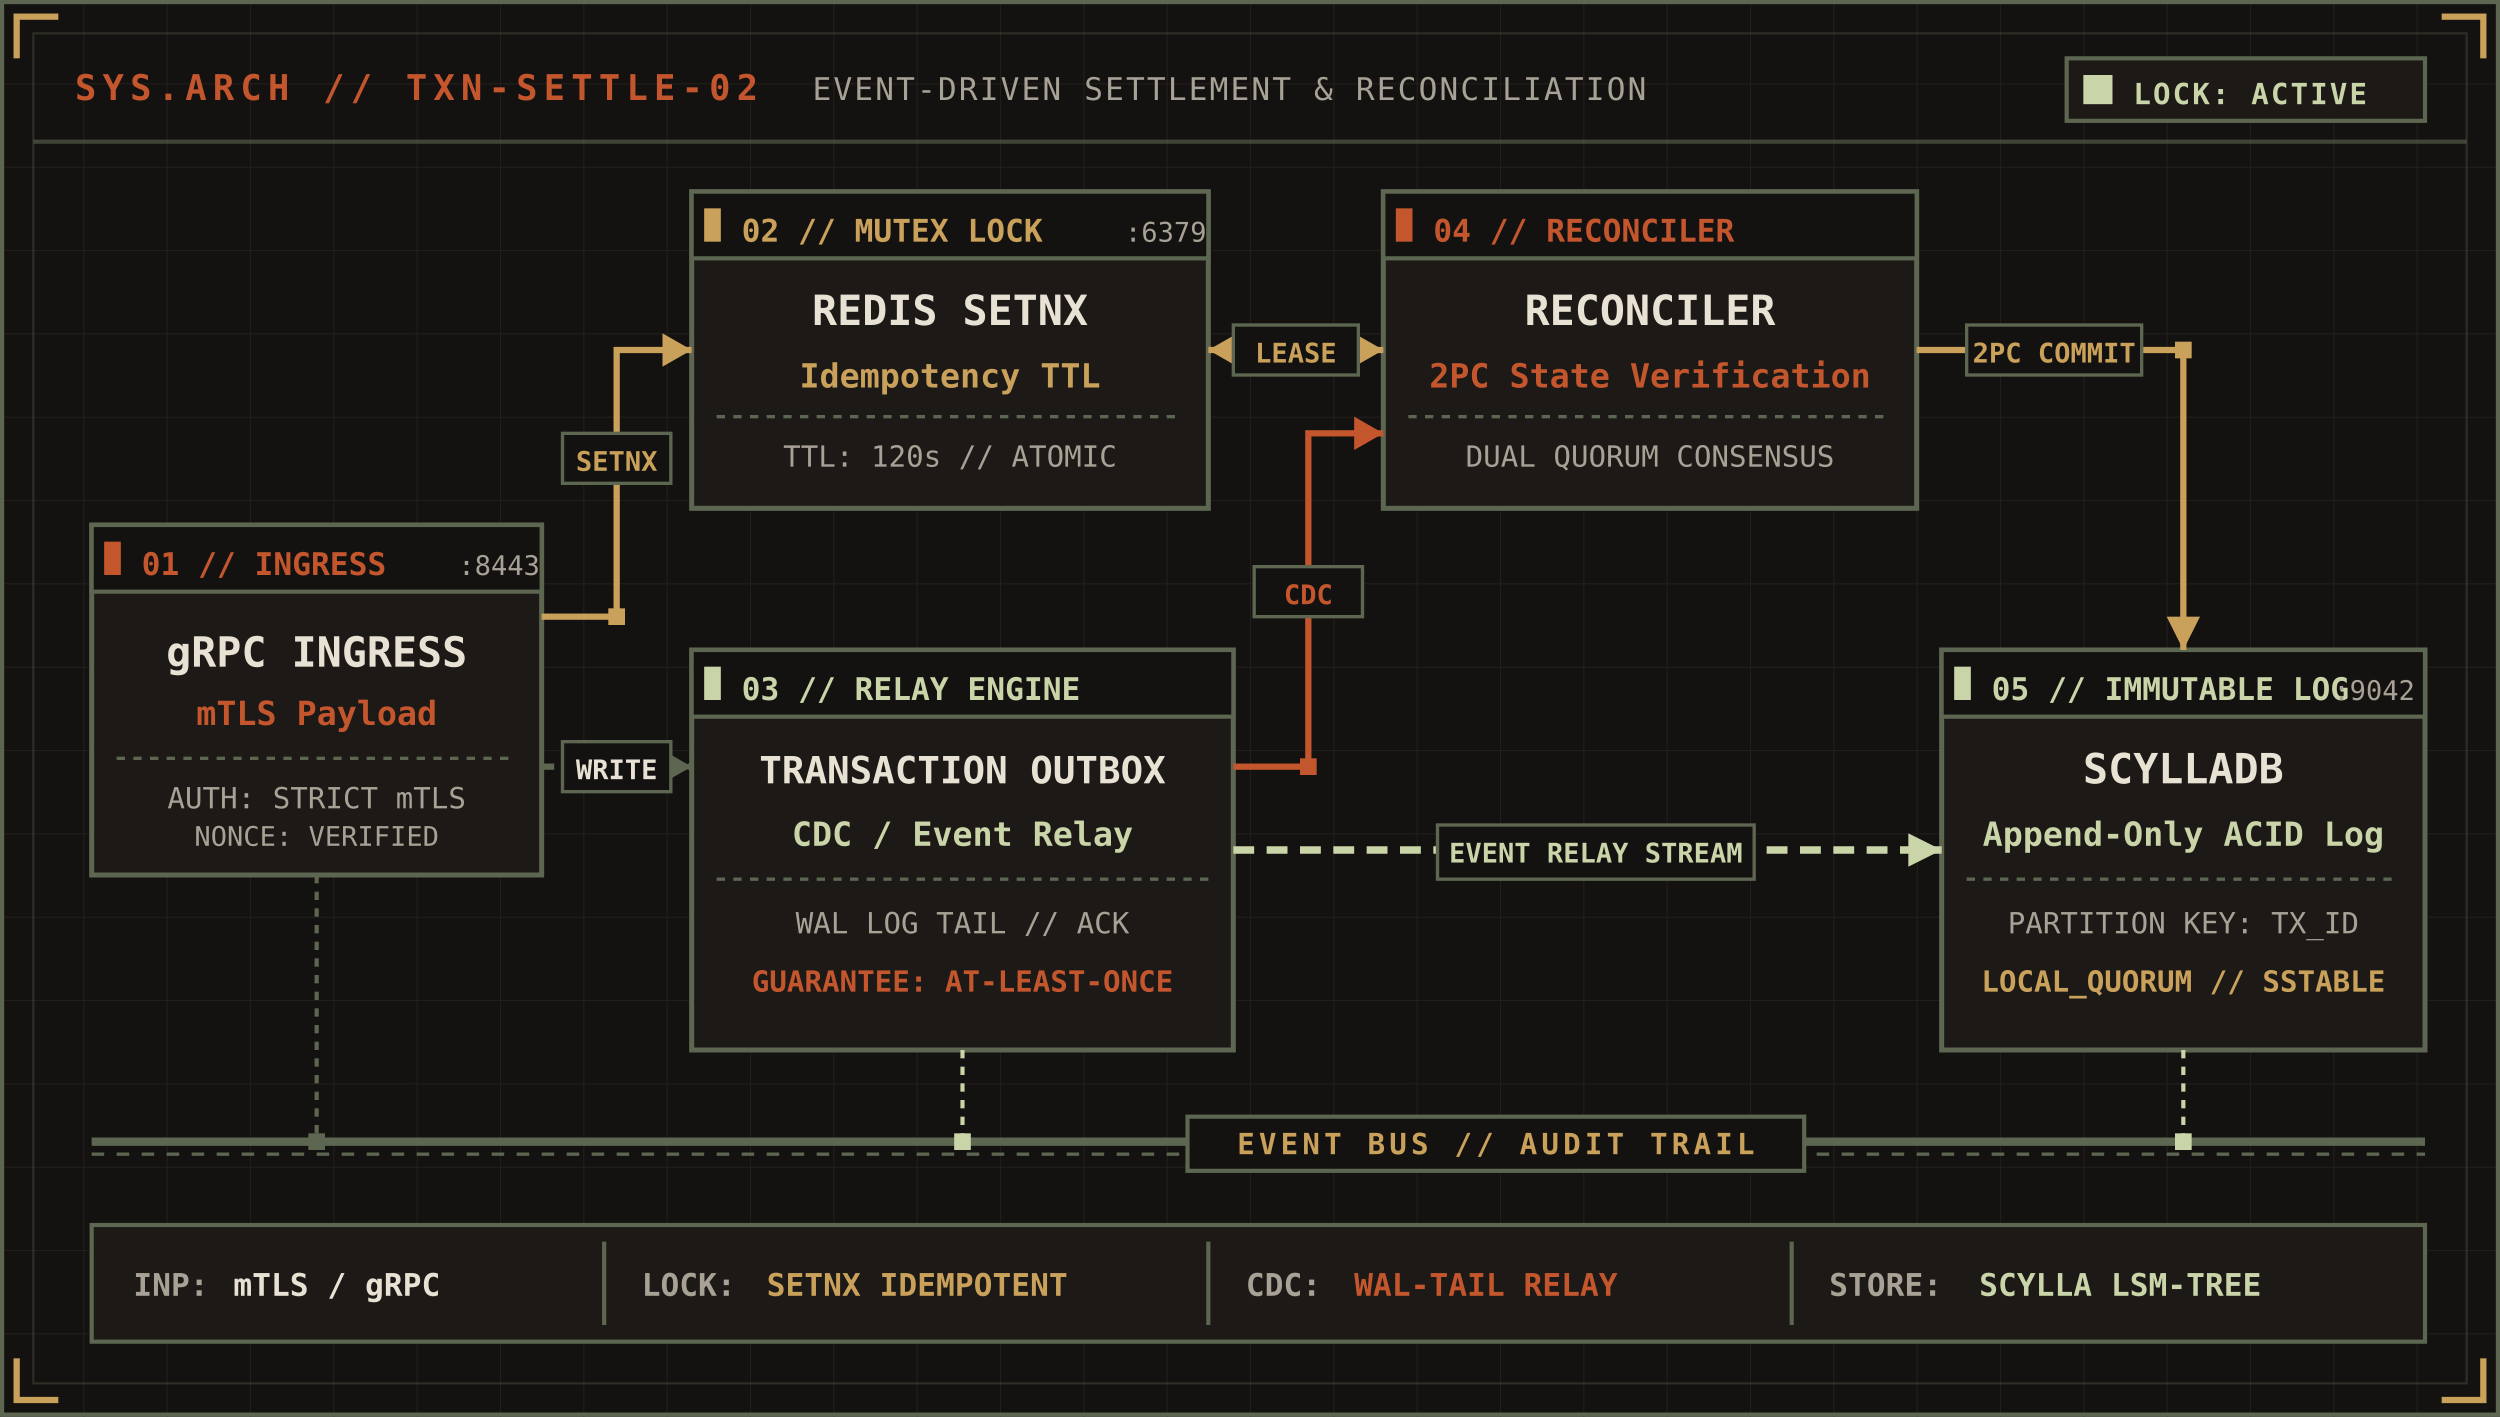
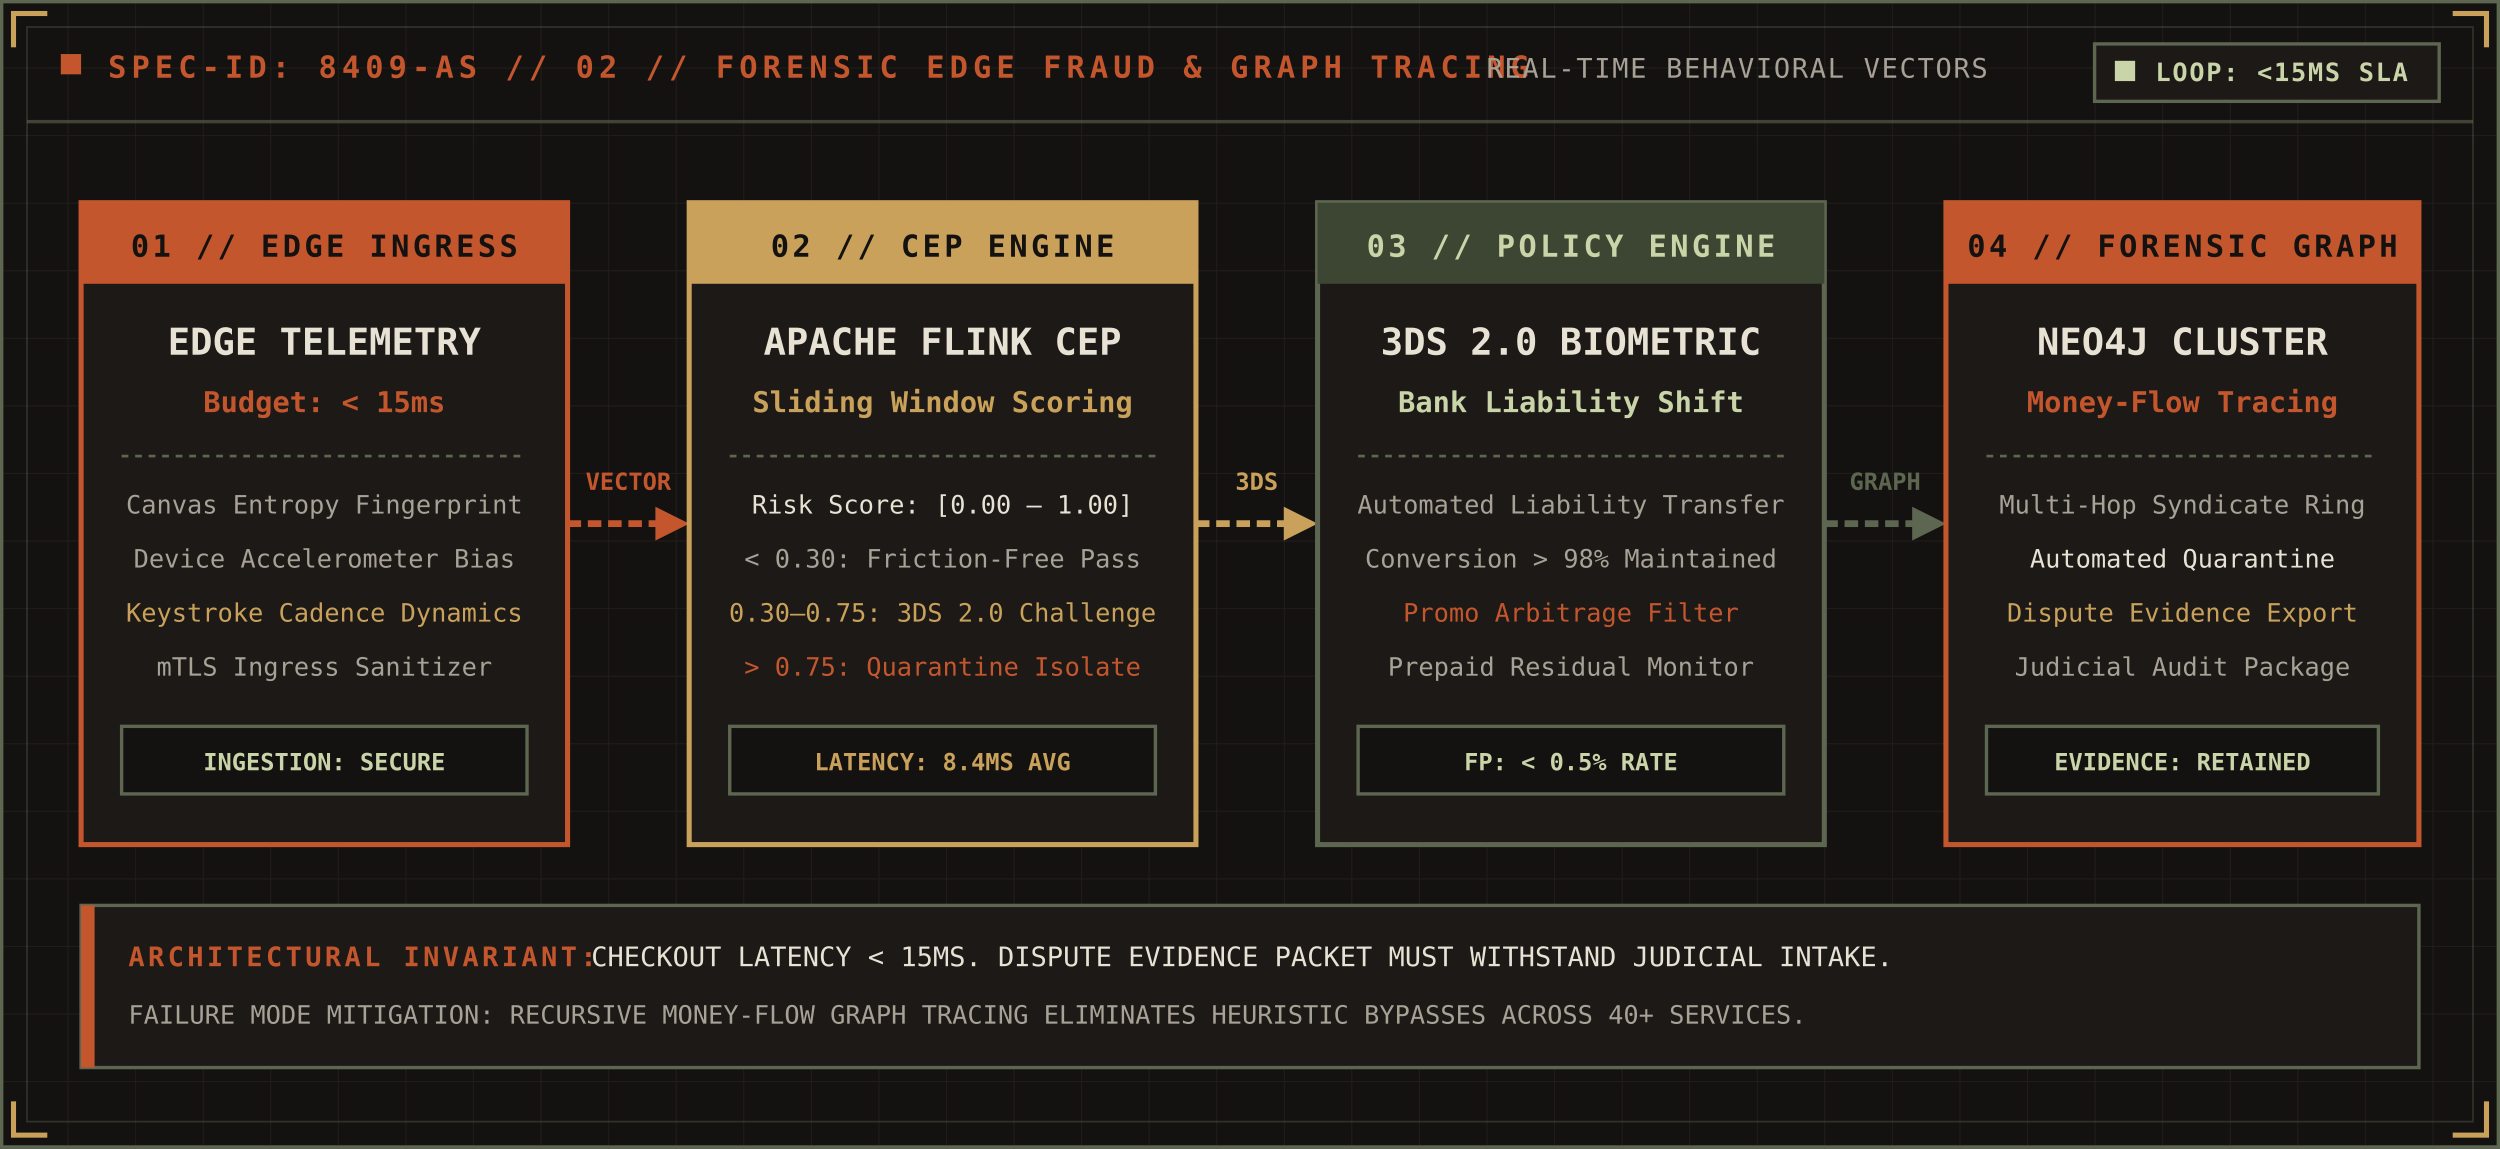
- <svg xmlns="http://www.w3.org/2000/svg" viewBox="0 0 600 340" width="100%" height="100%" fill="none">
+ <svg xmlns="http://www.w3.org/2000/svg" viewBox="0 0 740 340" width="100%" height="100%" fill="none">
  <defs>
-     <pattern id="ruggedGrid" width="20" height="20" patternUnits="userSpaceOnUse">
+     <pattern id="grid-p2" width="20" height="20" patternUnits="userSpaceOnUse">
      <path d="M 20 0 L 0 0 0 20" fill="none" stroke="#221e1a" stroke-width="0.5" />
    </pattern>
    <style>
      text {
        font-family: 'IBM Plex Mono', monospace;
        user-select: none;
      }
    </style>
  </defs>
-   <rect width="600" height="340" fill="#141210" rx="0" />
-   <rect width="600" height="340" fill="url(#ruggedGrid)" rx="0" />
-   <rect x="0.5" y="0.5" width="599" height="339" fill="none" stroke="#5c6650" stroke-width="1" rx="0" />
-   <rect x="8" y="8" width="584" height="324" fill="none" stroke="#5c6650" stroke-width="0.5" stroke-opacity="0.35" rx="0" />
+   <rect width="740" height="340" fill="#141210" rx="0" />
+   <rect width="740" height="340" fill="url(#grid-p2)" rx="0" />
+   <rect x="0.5" y="0.5" width="739" height="339" stroke="#5c6650" stroke-width="1" rx="0" />
+   <rect x="8" y="8" width="724" height="324" stroke="#5c6650" stroke-width="0.5" stroke-opacity="0.4" rx="0" />
  <path d="M 4 14 L 4 4 L 14 4" stroke="#c9a15a" stroke-width="1.5" fill="none" />
-   <path d="M 586 4 L 596 4 L 596 14" stroke="#c9a15a" stroke-width="1.5" fill="none" />
+   <path d="M 726 4 L 736 4 L 736 14" stroke="#c9a15a" stroke-width="1.5" fill="none" />
  <path d="M 4 326 L 4 336 L 14 336" stroke="#c9a15a" stroke-width="1.5" fill="none" />
-   <path d="M 586 336 L 596 336 L 596 326" stroke="#c9a15a" stroke-width="1.5" fill="none" />
-   <line x1="8" y1="34" x2="592" y2="34" stroke="#5c6650" stroke-width="1" stroke-opacity="0.6" />
-   <text x="18" y="24" fill="#c4562e" font-size="8.5" font-weight="700" letter-spacing="1.5">SYS.ARCH // TXN-SETTLE-02</text>
-   <text x="195" y="24" fill="#a8a196" font-size="7.5" letter-spacing="0.5">EVENT-DRIVEN SETTLEMENT &amp; RECONCILIATION</text>
-   <rect x="496" y="14" width="86" height="15" fill="#1c1916" stroke="#5c6650" stroke-width="1" rx="0" />
-   <rect x="500" y="18" width="7" height="7" fill="#c9d4a8" rx="0" />
-   <text x="512" y="25" fill="#c9d4a8" font-size="7" font-weight="700" letter-spacing="0.5">LOCK: ACTIVE</text>
-   <g id="mod-ingress">
-     <rect x="22" y="126" width="108" height="84" fill="#1c1916" stroke="#5c6650" stroke-width="1.2" rx="0" />
-     <rect x="22" y="126" width="108" height="16" fill="#141210" stroke="#5c6650" stroke-width="1" rx="0" />
-     <rect x="25" y="130" width="4" height="8" fill="#c4562e" rx="0" />
-     <text x="34" y="138" fill="#c4562e" font-size="7.5" font-weight="700">01 // INGRESS</text>
-     <text x="110" y="138" fill="#a8a196" font-size="6.5">:8443</text>
-     <text x="76" y="160" fill="#e8e2d5" font-size="10" font-weight="700" text-anchor="middle">gRPC INGRESS</text>
-     <text x="76" y="174" fill="#c4562e" font-size="8" font-weight="700" text-anchor="middle">mTLS Payload</text>
-     <line x1="28" y1="182" x2="124" y2="182" stroke="#5c6650" stroke-width="0.8" stroke-dasharray="2 2" />
-     <text x="76" y="194" fill="#a8a196" font-size="7" text-anchor="middle">AUTH: STRICT mTLS</text>
-     <text x="76" y="203" fill="#a8a196" font-size="6.5" text-anchor="middle">NONCE: VERIFIED</text>
+   <path d="M 726 336 L 736 336 L 736 326" stroke="#c9a15a" stroke-width="1.5" fill="none" />
+   <line x1="8" y1="36" x2="732" y2="36" stroke="#5c6650" stroke-width="1" stroke-opacity="0.6" />
+   <rect x="18" y="16" width="6" height="6" fill="#c4562e" rx="0" />
+   <text x="32" y="23" fill="#c4562e" font-size="9" font-weight="700" letter-spacing="1.5">SPEC-ID: 8409-AS // 02 // FORENSIC EDGE FRAUD &amp; GRAPH TRACING</text>
+   <text x="440" y="23" fill="#a8a196" font-size="8" letter-spacing="0.5">REAL-TIME BEHAVIORAL VECTORS</text>
+   <rect x="620" y="13" width="102" height="17" fill="#1c1916" stroke="#5c6650" stroke-width="1" rx="0" />
+   <rect x="626" y="18" width="6" height="6" fill="#c9d4a8" rx="0" />
+   <text x="638" y="24" fill="#c9d4a8" font-size="7.5" font-weight="700" letter-spacing="0.5">LOOP: &lt;15MS SLA</text>
+   <g id="mod-telemetry">
+     <rect x="24" y="60" width="144" height="190" fill="#1c1916" stroke="#c4562e" stroke-width="1.5" rx="0" />
+     <rect x="24" y="60" width="144" height="24" fill="#c4562e" rx="0" />
+     <text x="96" y="76" fill="#141210" font-size="9" font-weight="700" text-anchor="middle" letter-spacing="1">01 // EDGE INGRESS</text>
+     <text x="96" y="105" fill="#e8e2d5" font-size="11" font-weight="700" text-anchor="middle">EDGE TELEMETRY</text>
+     <text x="96" y="122" fill="#c4562e" font-size="8.5" font-weight="700" text-anchor="middle">Budget: &lt; 15ms</text>
+     <line x1="36" y1="135" x2="156" y2="135" stroke="#5c6650" stroke-width="0.8" stroke-dasharray="2 2" />
+     <text x="96" y="152" fill="#a8a196" font-size="7.5" text-anchor="middle">Canvas Entropy Fingerprint</text>
+     <text x="96" y="168" fill="#a8a196" font-size="7.5" text-anchor="middle">Device Accelerometer Bias</text>
+     <text x="96" y="184" fill="#c9a15a" font-size="7.5" text-anchor="middle">Keystroke Cadence Dynamics</text>
+     <text x="96" y="200" fill="#a8a196" font-size="7.5" text-anchor="middle">mTLS Ingress Sanitizer</text>
+     <rect x="36" y="215" width="120" height="20" fill="#141210" stroke="#5c6650" stroke-width="1" rx="0" />
+     <text x="96" y="228" fill="#c9d4a8" font-size="7" font-weight="700" text-anchor="middle">INGESTION: SECURE</text>
  </g>
-   <g id="mod-redis">
-     <rect x="166" y="46" width="124" height="76" fill="#1c1916" stroke="#5c6650" stroke-width="1.2" rx="0" />
-     <rect x="166" y="46" width="124" height="16" fill="#141210" stroke="#5c6650" stroke-width="1" rx="0" />
-     <rect x="169" y="50" width="4" height="8" fill="#c9a15a" rx="0" />
-     <text x="178" y="58" fill="#c9a15a" font-size="7.5" font-weight="700">02 // MUTEX LOCK</text>
-     <text x="270" y="58" fill="#a8a196" font-size="6.5">:6379</text>
-     <text x="228" y="78" fill="#e8e2d5" font-size="10" font-weight="700" text-anchor="middle">REDIS SETNX</text>
-     <text x="228" y="93" fill="#c9a15a" font-size="8" font-weight="700" text-anchor="middle">Idempotency TTL</text>
-     <line x1="172" y1="100" x2="284" y2="100" stroke="#5c6650" stroke-width="0.8" stroke-dasharray="2 2" />
-     <text x="228" y="112" fill="#a8a196" font-size="7" text-anchor="middle">TTL: 120s // ATOMIC</text>
+   <path d="M 168 155 L 202 155" stroke="#c4562e" stroke-width="2" stroke-dasharray="4 2" />
+   <polygon points="204,155 194,150 194,160" fill="#c4562e" />
+   <text x="186" y="145" fill="#c4562e" font-size="7" font-weight="700" text-anchor="middle">VECTOR</text>
+   <g id="mod-scoring">
+     <rect x="204" y="60" width="150" height="190" fill="#1c1916" stroke="#c9a15a" stroke-width="1.5" rx="0" />
+     <rect x="204" y="60" width="150" height="24" fill="#c9a15a" rx="0" />
+     <text x="279" y="76" fill="#141210" font-size="9" font-weight="700" text-anchor="middle" letter-spacing="1">02 // CEP ENGINE</text>
+     <text x="279" y="105" fill="#e8e2d5" font-size="11" font-weight="700" text-anchor="middle">APACHE FLINK CEP</text>
+     <text x="279" y="122" fill="#c9a15a" font-size="8.5" font-weight="700" text-anchor="middle">Sliding Window Scoring</text>
+     <line x1="216" y1="135" x2="342" y2="135" stroke="#5c6650" stroke-width="0.8" stroke-dasharray="2 2" />
+     <text x="279" y="152" fill="#e8e2d5" font-size="7.5" text-anchor="middle">Risk Score: [0.00 – 1.00]</text>
+     <text x="279" y="168" fill="#a8a196" font-size="7.5" text-anchor="middle">&lt; 0.30: Friction-Free Pass</text>
+     <text x="279" y="184" fill="#c9a15a" font-size="7.5" text-anchor="middle">0.30–0.75: 3DS 2.0 Challenge</text>
+     <text x="279" y="200" fill="#c4562e" font-size="7.5" text-anchor="middle">&gt; 0.75: Quarantine Isolate</text>
+     <rect x="216" y="215" width="126" height="20" fill="#141210" stroke="#5c6650" stroke-width="1" rx="0" />
+     <text x="279" y="228" fill="#c9a15a" font-size="7" font-weight="700" text-anchor="middle">LATENCY: 8.4MS AVG</text>
  </g>
-   <g id="mod-outbox">
-     <rect x="166" y="156" width="130" height="96" fill="#1c1916" stroke="#5c6650" stroke-width="1.2" rx="0" />
-     <rect x="166" y="156" width="130" height="16" fill="#141210" stroke="#5c6650" stroke-width="1" rx="0" />
-     <rect x="169" y="160" width="4" height="8" fill="#c9d4a8" rx="0" />
-     <text x="178" y="168" fill="#c9d4a8" font-size="7.5" font-weight="700">03 // RELAY ENGINE</text>
-     <text x="231" y="188" fill="#e8e2d5" font-size="9" font-weight="700" text-anchor="middle">TRANSACTION OUTBOX</text>
-     <text x="231" y="203" fill="#c9d4a8" font-size="8" font-weight="700" text-anchor="middle">CDC / Event Relay</text>
-     <line x1="172" y1="211" x2="290" y2="211" stroke="#5c6650" stroke-width="0.8" stroke-dasharray="2 2" />
-     <text x="231" y="224" fill="#a8a196" font-size="7" text-anchor="middle">WAL LOG TAIL // ACK</text>
-     <text x="231" y="238" fill="#c4562e" font-size="7" font-weight="700" text-anchor="middle">GUARANTEE: AT-LEAST-ONCE</text>
+   <path d="M 354 155 L 388 155" stroke="#c9a15a" stroke-width="2" stroke-dasharray="4 2" />
+   <polygon points="390,155 380,150 380,160" fill="#c9a15a" />
+   <text x="372" y="145" fill="#c9a15a" font-size="7" font-weight="700" text-anchor="middle">3DS</text>
+   <g id="mod-policy">
+     <rect x="390" y="60" width="150" height="190" fill="#1c1916" stroke="#5c6650" stroke-width="1.5" rx="0" />
+     <rect x="390" y="60" width="150" height="24" fill="#3d4632" rx="0" />
+     <text x="465" y="76" fill="#c9d4a8" font-size="9" font-weight="700" text-anchor="middle" letter-spacing="1">03 // POLICY ENGINE</text>
+     <text x="465" y="105" fill="#e8e2d5" font-size="11" font-weight="700" text-anchor="middle">3DS 2.0 BIOMETRIC</text>
+     <text x="465" y="122" fill="#c9d4a8" font-size="8.5" font-weight="700" text-anchor="middle">Bank Liability Shift</text>
+     <line x1="402" y1="135" x2="528" y2="135" stroke="#5c6650" stroke-width="0.8" stroke-dasharray="2 2" />
+     <text x="465" y="152" fill="#a8a196" font-size="7.5" text-anchor="middle">Automated Liability Transfer</text>
+     <text x="465" y="168" fill="#a8a196" font-size="7.5" text-anchor="middle">Conversion &gt; 98% Maintained</text>
+     <text x="465" y="184" fill="#c4562e" font-size="7.5" text-anchor="middle">Promo Arbitrage Filter</text>
+     <text x="465" y="200" fill="#a8a196" font-size="7.5" text-anchor="middle">Prepaid Residual Monitor</text>
+     <rect x="402" y="215" width="126" height="20" fill="#141210" stroke="#5c6650" stroke-width="1" rx="0" />
+     <text x="465" y="228" fill="#c9d4a8" font-size="7" font-weight="700" text-anchor="middle">FP: &lt; 0.5% RATE</text>
  </g>
-   <g id="mod-reconciler">
-     <rect x="332" y="46" width="128" height="76" fill="#1c1916" stroke="#5c6650" stroke-width="1.2" rx="0" />
-     <rect x="332" y="46" width="128" height="16" fill="#141210" stroke="#5c6650" stroke-width="1" rx="0" />
-     <rect x="335" y="50" width="4" height="8" fill="#c4562e" rx="0" />
-     <text x="344" y="58" fill="#c4562e" font-size="7.5" font-weight="700">04 // RECONCILER</text>
-     <text x="396" y="78" fill="#e8e2d5" font-size="10" font-weight="700" text-anchor="middle">RECONCILER</text>
-     <text x="396" y="93" fill="#c4562e" font-size="8" font-weight="700" text-anchor="middle">2PC State Verification</text>
-     <line x1="338" y1="100" x2="454" y2="100" stroke="#5c6650" stroke-width="0.8" stroke-dasharray="2 2" />
-     <text x="396" y="112" fill="#a8a196" font-size="7" text-anchor="middle">DUAL QUORUM CONSENSUS</text>
+   <path d="M 540 155 L 574 155" stroke="#5c6650" stroke-width="2" stroke-dasharray="4 2" />
+   <polygon points="576,155 566,150 566,160" fill="#5c6650" />
+   <text x="558" y="145" fill="#5c6650" font-size="7" font-weight="700" text-anchor="middle">GRAPH</text>
+   <g id="mod-graph">
+     <rect x="576" y="60" width="140" height="190" fill="#1c1916" stroke="#c4562e" stroke-width="1.5" rx="0" />
+     <rect x="576" y="60" width="140" height="24" fill="#c4562e" rx="0" />
+     <text x="646" y="76" fill="#141210" font-size="9" font-weight="700" text-anchor="middle" letter-spacing="1">04 // FORENSIC GRAPH</text>
+     <text x="646" y="105" fill="#e8e2d5" font-size="11" font-weight="700" text-anchor="middle">NEO4J CLUSTER</text>
+     <text x="646" y="122" fill="#c4562e" font-size="8.5" font-weight="700" text-anchor="middle">Money-Flow Tracing</text>
+     <line x1="588" y1="135" x2="704" y2="135" stroke="#5c6650" stroke-width="0.8" stroke-dasharray="2 2" />
+     <text x="646" y="152" fill="#a8a196" font-size="7.5" text-anchor="middle">Multi-Hop Syndicate Ring</text>
+     <text x="646" y="168" fill="#e8e2d5" font-size="7.5" text-anchor="middle">Automated Quarantine</text>
+     <text x="646" y="184" fill="#c9a15a" font-size="7.5" text-anchor="middle">Dispute Evidence Export</text>
+     <text x="646" y="200" fill="#a8a196" font-size="7.5" text-anchor="middle">Judicial Audit Package</text>
+     <rect x="588" y="215" width="116" height="20" fill="#141210" stroke="#5c6650" stroke-width="1" rx="0" />
+     <text x="646" y="228" fill="#c9d4a8" font-size="7" font-weight="700" text-anchor="middle">EVIDENCE: RETAINED</text>
  </g>
-   <g id="mod-scylladb">
-     <rect x="466" y="156" width="116" height="96" fill="#1c1916" stroke="#5c6650" stroke-width="1.2" rx="0" />
-     <rect x="466" y="156" width="116" height="16" fill="#141210" stroke="#5c6650" stroke-width="1" rx="0" />
-     <rect x="469" y="160" width="4" height="8" fill="#c9d4a8" rx="0" />
-     <text x="478" y="168" fill="#c9d4a8" font-size="7.5" font-weight="700">05 // IMMUTABLE LOG</text>
-     <text x="560" y="168" fill="#a8a196" font-size="6.5">:9042</text>
-     <text x="524" y="188" fill="#e8e2d5" font-size="10" font-weight="700" text-anchor="middle">SCYLLADB</text>
-     <text x="524" y="203" fill="#c9d4a8" font-size="8" font-weight="700" text-anchor="middle">Append-Only ACID Log</text>
-     <line x1="472" y1="211" x2="576" y2="211" stroke="#5c6650" stroke-width="0.8" stroke-dasharray="2 2" />
-     <text x="524" y="224" fill="#a8a196" font-size="7" text-anchor="middle">PARTITION KEY: TX_ID</text>
-     <text x="524" y="238" fill="#c9a15a" font-size="7" font-weight="700" text-anchor="middle">LOCAL_QUORUM // SSTABLE</text>
-   </g>
-   <path d="M 130 148 L 148 148 L 148 84 L 166 84" stroke="#c9a15a" stroke-width="1.5" fill="none" />
-   <polygon points="166,84 159,80 159,88" fill="#c9a15a" />
-   <rect x="146" y="146" width="4" height="4" fill="#c9a15a" rx="0" />
-   <rect x="135" y="104" width="26" height="12" fill="#141210" stroke="#5c6650" stroke-width="0.8" rx="0" />
-   <text x="148" y="113" fill="#c9a15a" font-size="6.5" font-weight="700" text-anchor="middle">SETNX</text>
-   <line x1="130" y1="184" x2="166" y2="184" stroke="#5c6650" stroke-width="1.5" stroke-dasharray="3 2" />
-   <polygon points="166,184 159,180 159,188" fill="#5c6650" />
-   <rect x="135" y="178" width="26" height="12" fill="#141210" stroke="#5c6650" stroke-width="0.8" rx="0" />
-   <text x="148" y="187" fill="#e8e2d5" font-size="6.5" font-weight="700" text-anchor="middle">WRITE</text>
-   <line x1="290" y1="84" x2="332" y2="84" stroke="#c9a15a" stroke-width="1.5" stroke-dasharray="3 2" />
-   <polygon points="332,84 325,80 325,88" fill="#c9a15a" />
-   <polygon points="290,84 297,80 297,88" fill="#c9a15a" />
-   <rect x="296" y="78" width="30" height="12" fill="#141210" stroke="#5c6650" stroke-width="0.8" rx="0" />
-   <text x="311" y="87" fill="#c9a15a" font-size="6.5" font-weight="700" text-anchor="middle">LEASE</text>
-   <path d="M 296 184 L 314 184 L 314 104 L 332 104" stroke="#c4562e" stroke-width="1.5" fill="none" />
-   <polygon points="332,104 325,100 325,108" fill="#c4562e" />
-   <rect x="312" y="182" width="4" height="4" fill="#c4562e" rx="0" />
-   <rect x="301" y="136" width="26" height="12" fill="#141210" stroke="#5c6650" stroke-width="0.8" rx="0" />
-   <text x="314" y="145" fill="#c4562e" font-size="6.5" font-weight="700" text-anchor="middle">CDC</text>
-   <line x1="296" y1="204" x2="466" y2="204" stroke="#c9d4a8" stroke-width="1.8" stroke-dasharray="5 3" />
-   <polygon points="466,204 458,200 458,208" fill="#c9d4a8" />
-   <rect x="345" y="198" width="76" height="13" fill="#141210" stroke="#5c6650" stroke-width="0.8" rx="0" />
-   <text x="383" y="207" fill="#c9d4a8" font-size="6.5" font-weight="700" text-anchor="middle">EVENT RELAY STREAM</text>
-   <path d="M 460 84 L 524 84 L 524 156" stroke="#c9a15a" stroke-width="1.5" fill="none" />
-   <polygon points="524,156 520,148 528,148" fill="#c9a15a" />
-   <rect x="522" y="82" width="4" height="4" fill="#c9a15a" rx="0" />
-   <rect x="472" y="78" width="42" height="12" fill="#141210" stroke="#5c6650" stroke-width="0.8" rx="0" />
-   <text x="493" y="87" fill="#c9a15a" font-size="6.5" font-weight="700" text-anchor="middle">2PC COMMIT</text>
-   <line x1="22" y1="274" x2="582" y2="274" stroke="#5c6650" stroke-width="2" />
-   <line x1="22" y1="277" x2="582" y2="277" stroke="#5c6650" stroke-width="0.8" stroke-dasharray="3 3" />
-   <line x1="76" y1="210" x2="76" y2="274" stroke="#5c6650" stroke-width="1" stroke-dasharray="2 2" />
-   <rect x="74" y="272" width="4" height="4" fill="#5c6650" rx="0" />
-   <line x1="231" y1="252" x2="231" y2="274" stroke="#c9d4a8" stroke-width="1" stroke-dasharray="2 2" />
-   <rect x="229" y="272" width="4" height="4" fill="#c9d4a8" rx="0" />
-   <line x1="524" y1="252" x2="524" y2="274" stroke="#c9d4a8" stroke-width="1" stroke-dasharray="2 2" />
-   <rect x="522" y="272" width="4" height="4" fill="#c9d4a8" rx="0" />
-   <rect x="285" y="268" width="148" height="13" fill="#141210" stroke="#5c6650" stroke-width="1" rx="0" />
-   <text x="359" y="277" fill="#c9a15a" font-size="7" font-weight="700" letter-spacing="1" text-anchor="middle">EVENT BUS // AUDIT TRAIL</text>
-   <rect x="22" y="294" width="560" height="28" fill="#1c1916" stroke="#5c6650" stroke-width="1" rx="0" />
-   <text x="32" y="311" fill="#a8a196" font-size="7.5" font-weight="700">INP:</text>
-   <text x="56" y="311" fill="#e8e2d5" font-size="7.5" font-weight="700">mTLS / gRPC</text>
-   <line x1="145" y1="298" x2="145" y2="318" stroke="#5c6650" stroke-width="1" />
-   <text x="154" y="311" fill="#a8a196" font-size="7.5" font-weight="700">LOCK:</text>
-   <text x="184" y="311" fill="#c9a15a" font-size="7.5" font-weight="700">SETNX IDEMPOTENT</text>
-   <line x1="290" y1="298" x2="290" y2="318" stroke="#5c6650" stroke-width="1" />
-   <text x="299" y="311" fill="#a8a196" font-size="7.5" font-weight="700">CDC:</text>
-   <text x="325" y="311" fill="#c4562e" font-size="7.5" font-weight="700">WAL-TAIL RELAY</text>
-   <line x1="430" y1="298" x2="430" y2="318" stroke="#5c6650" stroke-width="1" />
-   <text x="439" y="311" fill="#a8a196" font-size="7.5" font-weight="700">STORE:</text>
-   <text x="475" y="311" fill="#c9d4a8" font-size="7.5" font-weight="700">SCYLLA LSM-TREE</text>
+   <rect x="24" y="268" width="692" height="48" fill="#1c1916" stroke="#5c6650" stroke-width="1" rx="0" />
+   <rect x="24" y="268" width="4" height="48" fill="#c4562e" rx="0" />
+   <text x="38" y="286" fill="#c4562e" font-size="8" font-weight="700" letter-spacing="1">ARCHITECTURAL INVARIANT:</text>
+   <text x="175" y="286" fill="#e8e2d5" font-size="8">CHECKOUT LATENCY &lt; 15MS. DISPUTE EVIDENCE PACKET MUST WITHSTAND JUDICIAL INTAKE.</text>
+   <text x="38" y="303" fill="#a8a196" font-size="7.5">FAILURE MODE MITIGATION: RECURSIVE MONEY-FLOW GRAPH TRACING ELIMINATES HEURISTIC BYPASSES ACROSS 40+ SERVICES.</text>
</svg>
